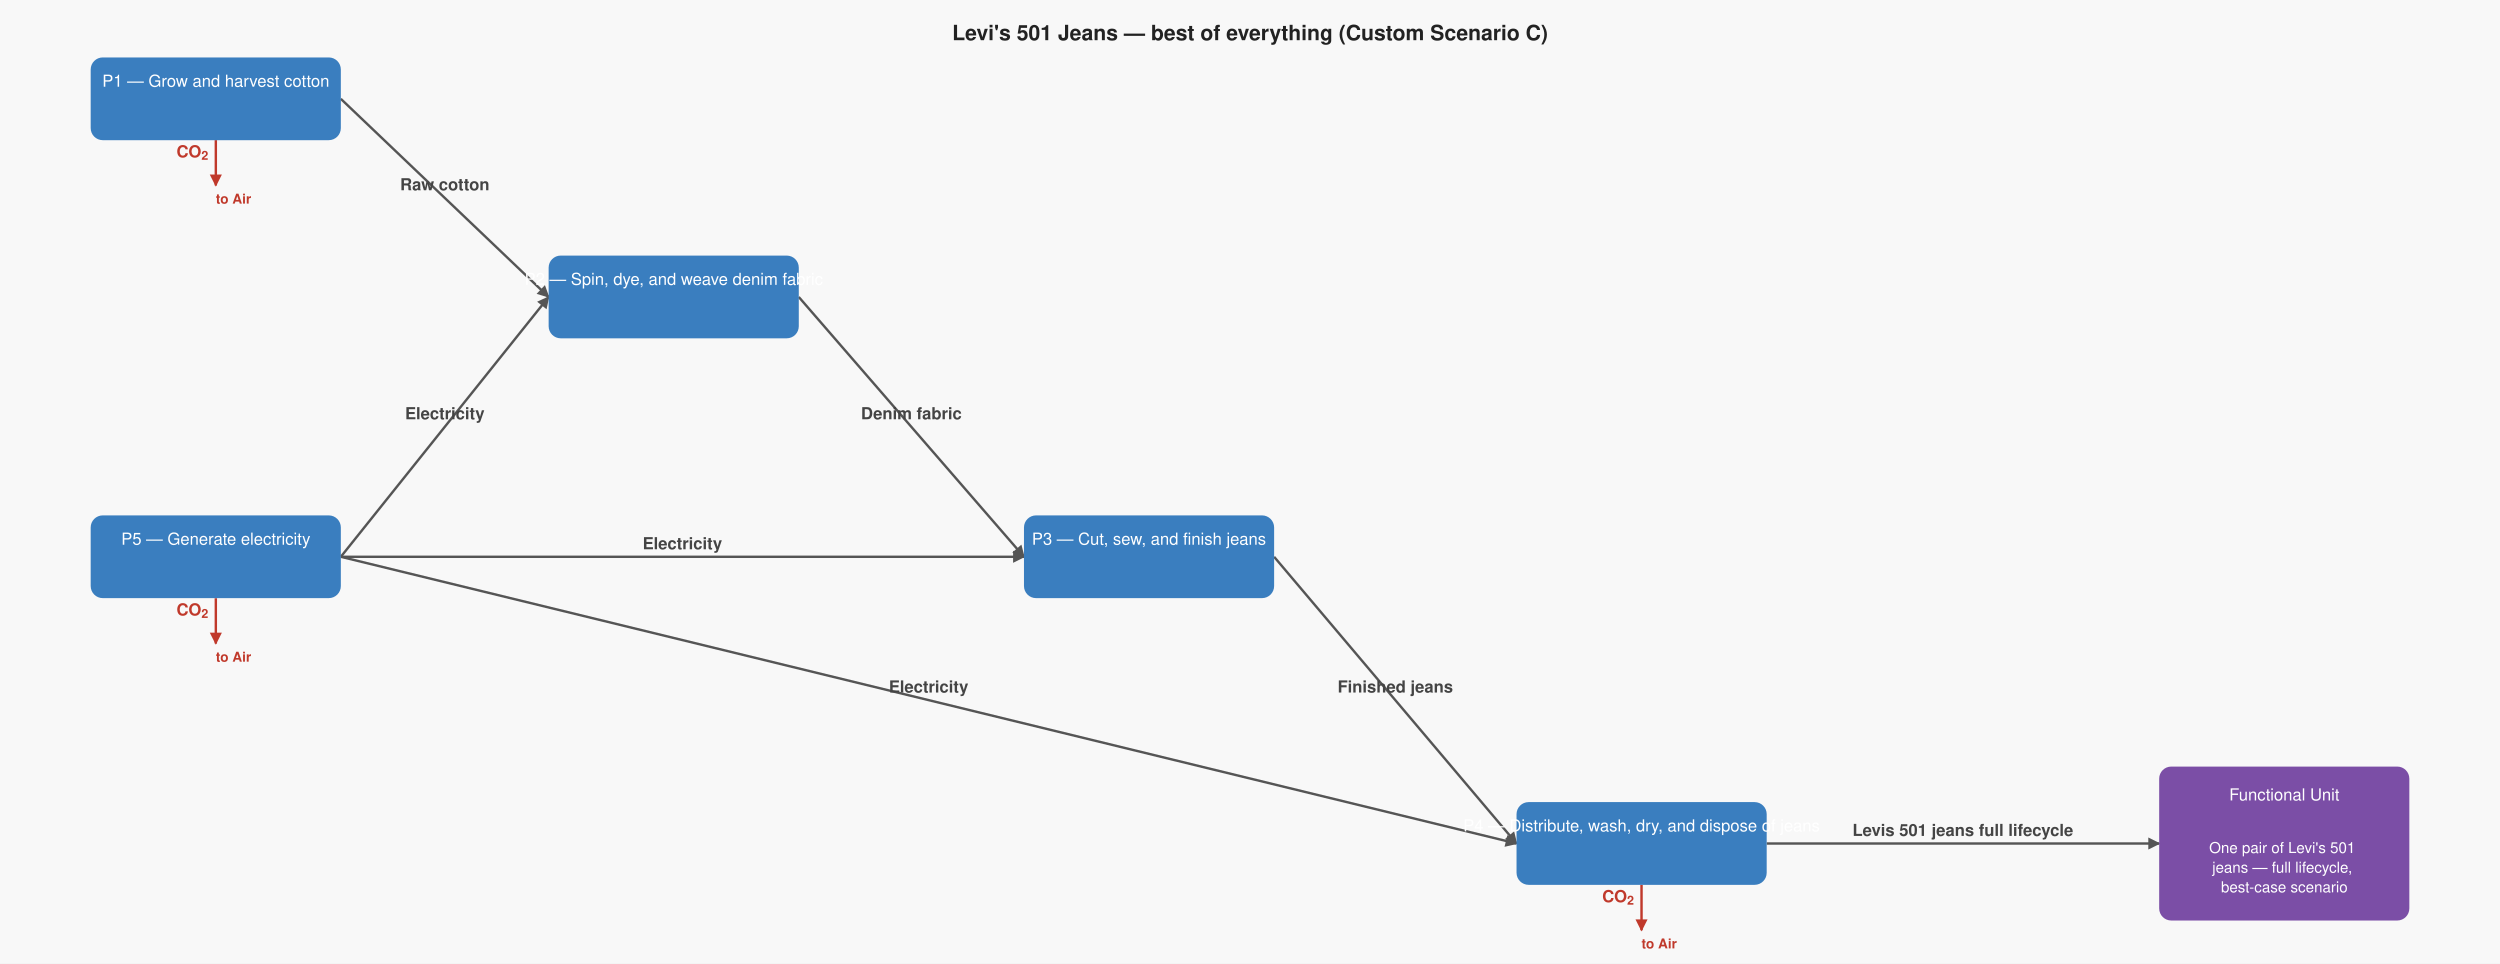
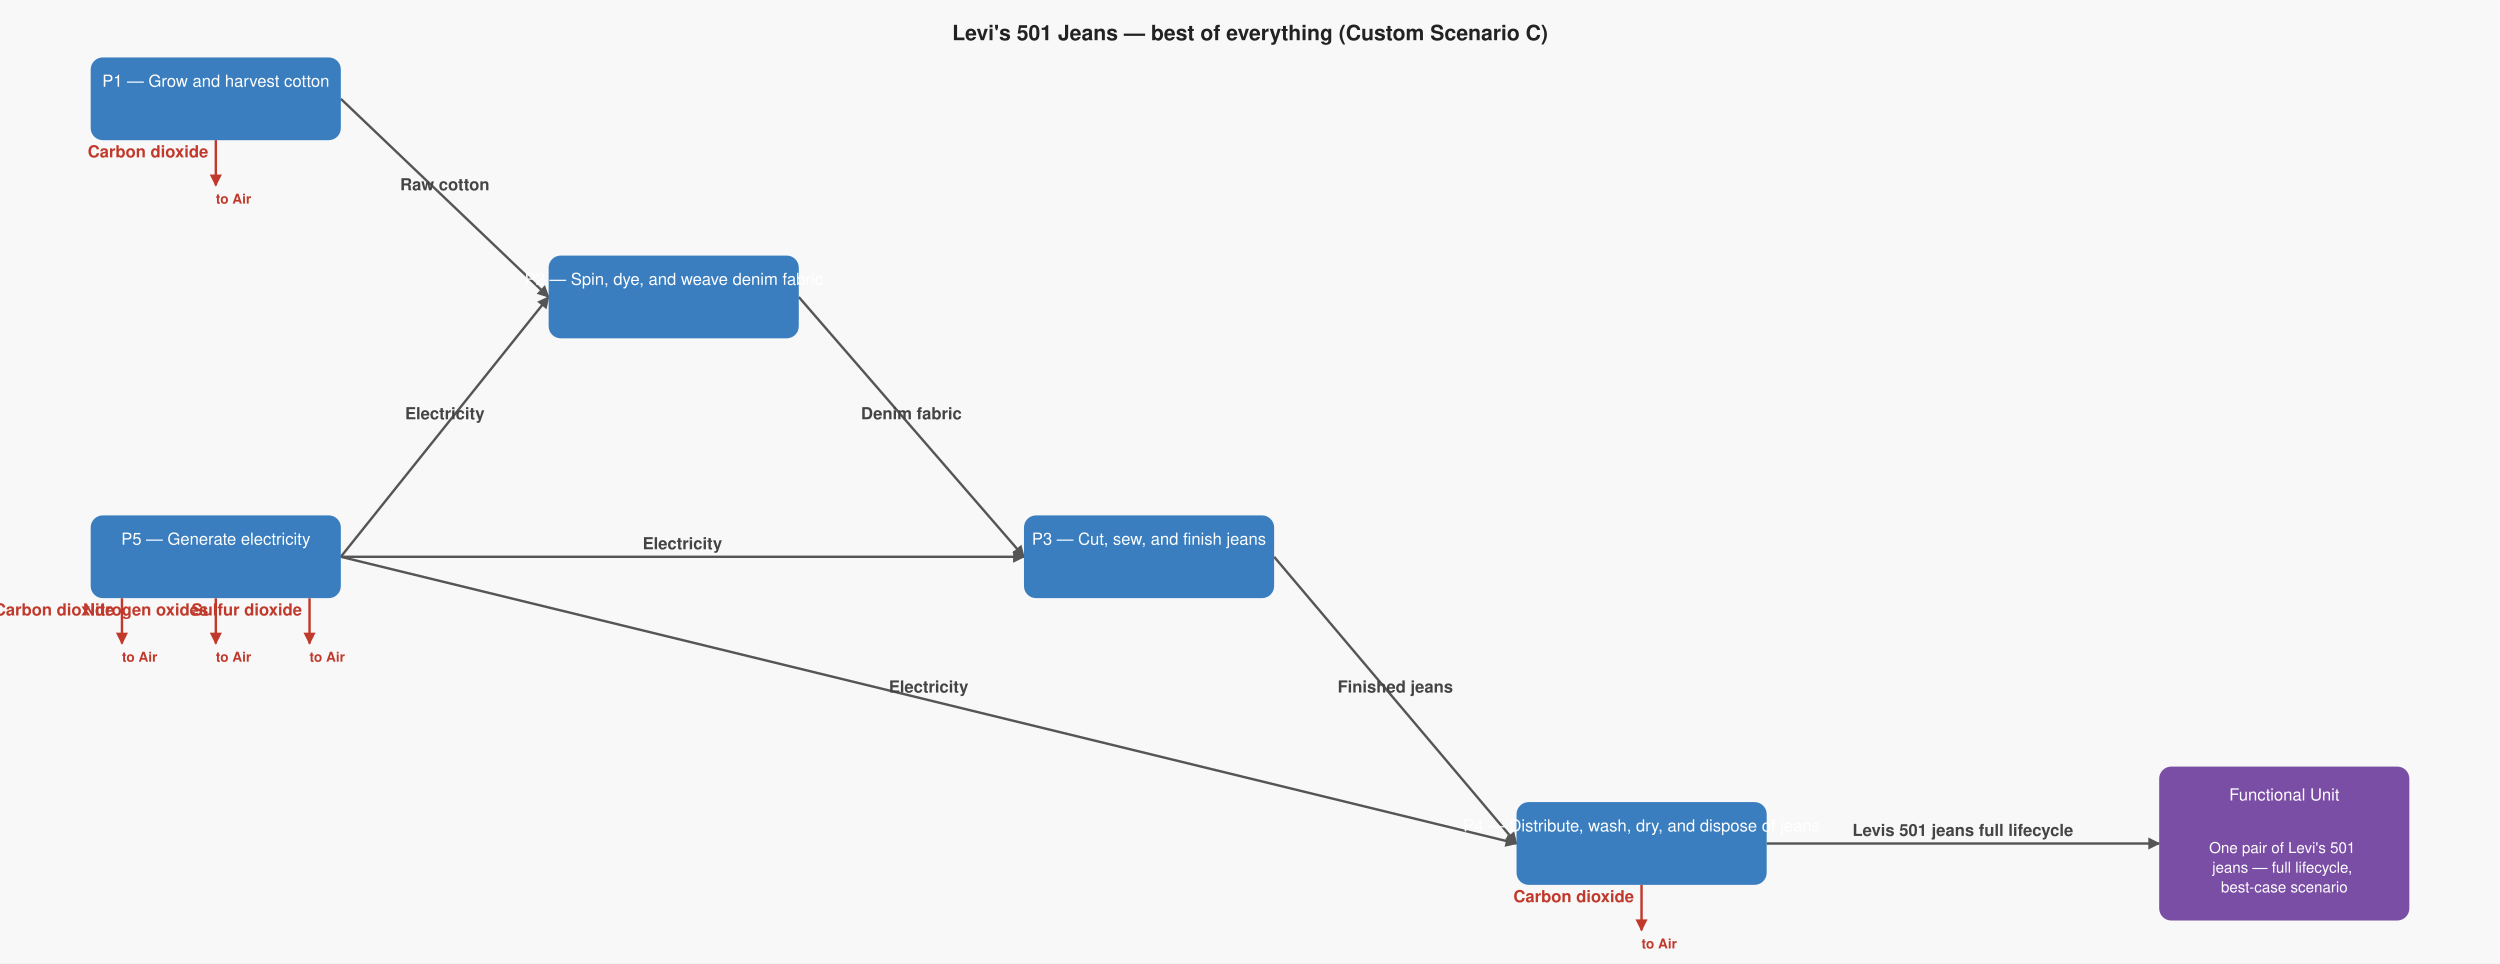
<svg xmlns="http://www.w3.org/2000/svg" width="1654.1" height="637.5" viewBox="0 -38.0 1654.1 637.5">
  <rect x="0" y="-38.0" width="1654.1" height="637.5" fill="#f8f8f8" />
  <defs>
    <marker id="arr" viewBox="0 0 10 10" refX="9" refY="5" markerWidth="5" markerHeight="5" orient="auto">
      <path d="M0,0 L10,5 L0,10 z" fill="#555555" />
    </marker>
    <marker id="arr-green" viewBox="0 0 10 10" refX="9" refY="5" markerWidth="5" markerHeight="5" orient="auto">
      <path d="M0,0 L10,5 L0,10 z" fill="#2d7a45" />
    </marker>
    <marker id="arr-red" viewBox="0 0 10 10" refX="9" refY="5" markerWidth="5" markerHeight="5" orient="auto">
      <path d="M0,0 L10,5 L0,10 z" fill="#c0392b" />
    </marker>
  </defs>
  <text x="827.1" y="-11.4" text-anchor="middle" dominant-baseline="auto" font-family="Helvetica,Arial,sans-serif" font-size="14" font-weight="bold" fill="#222">Levi's 501 Jeans — best of everything (Custom Scenario C)</text>
  <line x1="142.8" y1="54.7" x2="142.8" y2="84.7" stroke="#c0392b" stroke-width="1.6" marker-end="url(#arr-red)" />
-   <text x="137.8" y="66.1" text-anchor="end" dominant-baseline="auto" font-family="Helvetica,Arial,sans-serif" font-size="11" font-weight="bold" fill="#c0392b">CO<tspan baseline-shift="sub" font-size="0.75em">2</tspan>
-   </text>
+   <text x="137.8" y="66.1" text-anchor="end" dominant-baseline="auto" font-family="Helvetica,Arial,sans-serif" font-size="11" font-weight="bold" fill="#c0392b">Carbon dioxide</text>
  <text x="142.8" y="96.7" text-anchor="start" dominant-baseline="auto" font-family="Helvetica,Arial,sans-serif" font-size="9" font-weight="bold" fill="#c0392b">to Air</text>
  <line x1="1086.1" y1="547.5" x2="1086.1" y2="577.5" stroke="#c0392b" stroke-width="1.6" marker-end="url(#arr-red)" />
-   <text x="1081.1" y="558.9" text-anchor="end" dominant-baseline="auto" font-family="Helvetica,Arial,sans-serif" font-size="11" font-weight="bold" fill="#c0392b">CO<tspan baseline-shift="sub" font-size="0.75em">2</tspan>
-   </text>
+   <text x="1081.1" y="558.9" text-anchor="end" dominant-baseline="auto" font-family="Helvetica,Arial,sans-serif" font-size="11" font-weight="bold" fill="#c0392b">Carbon dioxide</text>
  <text x="1086.1" y="589.5" text-anchor="start" dominant-baseline="auto" font-family="Helvetica,Arial,sans-serif" font-size="9" font-weight="bold" fill="#c0392b">to Air</text>
+   <line x1="80.7" y1="357.8" x2="80.7" y2="387.8" stroke="#c0392b" stroke-width="1.6" marker-end="url(#arr-red)" />
+   <text x="75.7" y="369.2" text-anchor="end" dominant-baseline="auto" font-family="Helvetica,Arial,sans-serif" font-size="11" font-weight="bold" fill="#c0392b">Carbon dioxide</text>
+   <text x="80.7" y="399.8" text-anchor="start" dominant-baseline="auto" font-family="Helvetica,Arial,sans-serif" font-size="9" font-weight="bold" fill="#c0392b">to Air</text>
  <line x1="142.8" y1="357.8" x2="142.8" y2="387.8" stroke="#c0392b" stroke-width="1.6" marker-end="url(#arr-red)" />
-   <text x="137.8" y="369.2" text-anchor="end" dominant-baseline="auto" font-family="Helvetica,Arial,sans-serif" font-size="11" font-weight="bold" fill="#c0392b">CO<tspan baseline-shift="sub" font-size="0.75em">2</tspan>
-   </text>
+   <text x="137.8" y="369.2" text-anchor="end" dominant-baseline="auto" font-family="Helvetica,Arial,sans-serif" font-size="11" font-weight="bold" fill="#c0392b">Nitrogen oxides</text>
  <text x="142.8" y="399.8" text-anchor="start" dominant-baseline="auto" font-family="Helvetica,Arial,sans-serif" font-size="9" font-weight="bold" fill="#c0392b">to Air</text>
+   <line x1="204.8" y1="357.8" x2="204.8" y2="387.8" stroke="#c0392b" stroke-width="1.6" marker-end="url(#arr-red)" />
+   <text x="199.8" y="369.2" text-anchor="end" dominant-baseline="auto" font-family="Helvetica,Arial,sans-serif" font-size="11" font-weight="bold" fill="#c0392b">Sulfur dioxide</text>
+   <text x="204.8" y="399.8" text-anchor="start" dominant-baseline="auto" font-family="Helvetica,Arial,sans-serif" font-size="9" font-weight="bold" fill="#c0392b">to Air</text>
  <line x1="225.5" y1="27.4" x2="363.0" y2="158.5" stroke="#555555" stroke-width="1.6" marker-end="url(#arr)" />
  <text x="294.3" y="87.9" text-anchor="middle" dominant-baseline="auto" font-family="Helvetica,Arial,sans-serif" font-size="11" font-weight="bold" fill="#444">Raw cotton</text>
  <line x1="528.5" y1="158.5" x2="677.5" y2="330.4" stroke="#555555" stroke-width="1.6" marker-end="url(#arr)" />
  <text x="603.0" y="239.4" text-anchor="middle" dominant-baseline="auto" font-family="Helvetica,Arial,sans-serif" font-size="11" font-weight="bold" fill="#444">Denim fabric</text>
  <line x1="843.0" y1="330.4" x2="1003.4" y2="520.1" stroke="#555555" stroke-width="1.6" marker-end="url(#arr)" />
  <text x="923.2" y="420.2" text-anchor="middle" dominant-baseline="auto" font-family="Helvetica,Arial,sans-serif" font-size="11" font-weight="bold" fill="#444">Finished jeans</text>
  <line x1="1168.9" y1="520.1" x2="1428.6" y2="520.1" stroke="#555555" stroke-width="1.6" marker-end="url(#arr)" />
  <text x="1298.7" y="515.1" text-anchor="middle" dominant-baseline="auto" font-family="Helvetica,Arial,sans-serif" font-size="11" font-weight="bold" fill="#444">Levis 501 jeans full lifecycle</text>
  <line x1="225.5" y1="330.4" x2="363.0" y2="158.5" stroke="#555555" stroke-width="1.6" marker-end="url(#arr)" />
  <text x="294.3" y="239.4" text-anchor="middle" dominant-baseline="auto" font-family="Helvetica,Arial,sans-serif" font-size="11" font-weight="bold" fill="#444">Electricity</text>
  <line x1="225.5" y1="330.4" x2="677.5" y2="330.4" stroke="#555555" stroke-width="1.6" marker-end="url(#arr)" />
  <text x="451.5" y="325.4" text-anchor="middle" dominant-baseline="auto" font-family="Helvetica,Arial,sans-serif" font-size="11" font-weight="bold" fill="#444">Electricity</text>
  <line x1="225.5" y1="330.4" x2="1003.4" y2="520.1" stroke="#555555" stroke-width="1.6" marker-end="url(#arr)" />
  <text x="614.4" y="420.2" text-anchor="middle" dominant-baseline="auto" font-family="Helvetica,Arial,sans-serif" font-size="11" font-weight="bold" fill="#444">Electricity</text>
  <rect x="60.0" y="-0.0" width="165.513" height="54.745" rx="8" fill="#3a7ebf" />
  <text x="142.8" y="19.4" text-anchor="middle" dominant-baseline="auto" font-family="Helvetica,Arial,sans-serif" font-size="11" font-weight="normal" fill="white">P1 — Grow and harvest cotton</text>
  <rect x="363.0" y="131.1" width="165.513" height="54.745" rx="8" fill="#3a7ebf" />
  <text x="445.8" y="150.5" text-anchor="middle" dominant-baseline="auto" font-family="Helvetica,Arial,sans-serif" font-size="11" font-weight="normal" fill="white">P2 — Spin, dye, and weave denim fabric</text>
  <rect x="677.5" y="303.0" width="165.513" height="54.745" rx="8" fill="#3a7ebf" />
  <text x="760.2" y="322.4" text-anchor="middle" dominant-baseline="auto" font-family="Helvetica,Arial,sans-serif" font-size="11" font-weight="normal" fill="white">P3 — Cut, sew, and finish jeans</text>
  <rect x="1003.4" y="492.7" width="165.513" height="54.745" rx="8" fill="#3a7ebf" />
  <text x="1086.1" y="512.1" text-anchor="middle" dominant-baseline="auto" font-family="Helvetica,Arial,sans-serif" font-size="11" font-weight="normal" fill="white">P4 — Distribute, wash, dry, and dispose of jeans</text>
  <rect x="60.0" y="303.0" width="165.513" height="54.745" rx="8" fill="#3a7ebf" />
  <text x="142.8" y="322.4" text-anchor="middle" dominant-baseline="auto" font-family="Helvetica,Arial,sans-serif" font-size="11" font-weight="normal" fill="white">P5 — Generate electricity</text>
  <rect x="1428.6" y="469.2" width="165.513" height="101.851" rx="8" fill="#7b4ea6" />
  <text x="1511.4" y="491.6" text-anchor="middle" dominant-baseline="auto" font-family="Helvetica,Arial,sans-serif" font-size="11" font-weight="normal" fill="white">Functional Unit</text>
  <text text-anchor="middle" font-family="Helvetica,Arial,sans-serif" font-size="10" font-weight="normal" fill="white">
    <tspan x="1511.4" y="526.4" dominant-baseline="auto">One pair of Levi's 501</tspan>
    <tspan x="1511.4" y="539.4" dominant-baseline="auto">jeans — full lifecycle,</tspan>
    <tspan x="1511.4" y="552.4" dominant-baseline="auto">best-case scenario</tspan>
  </text>
</svg>
